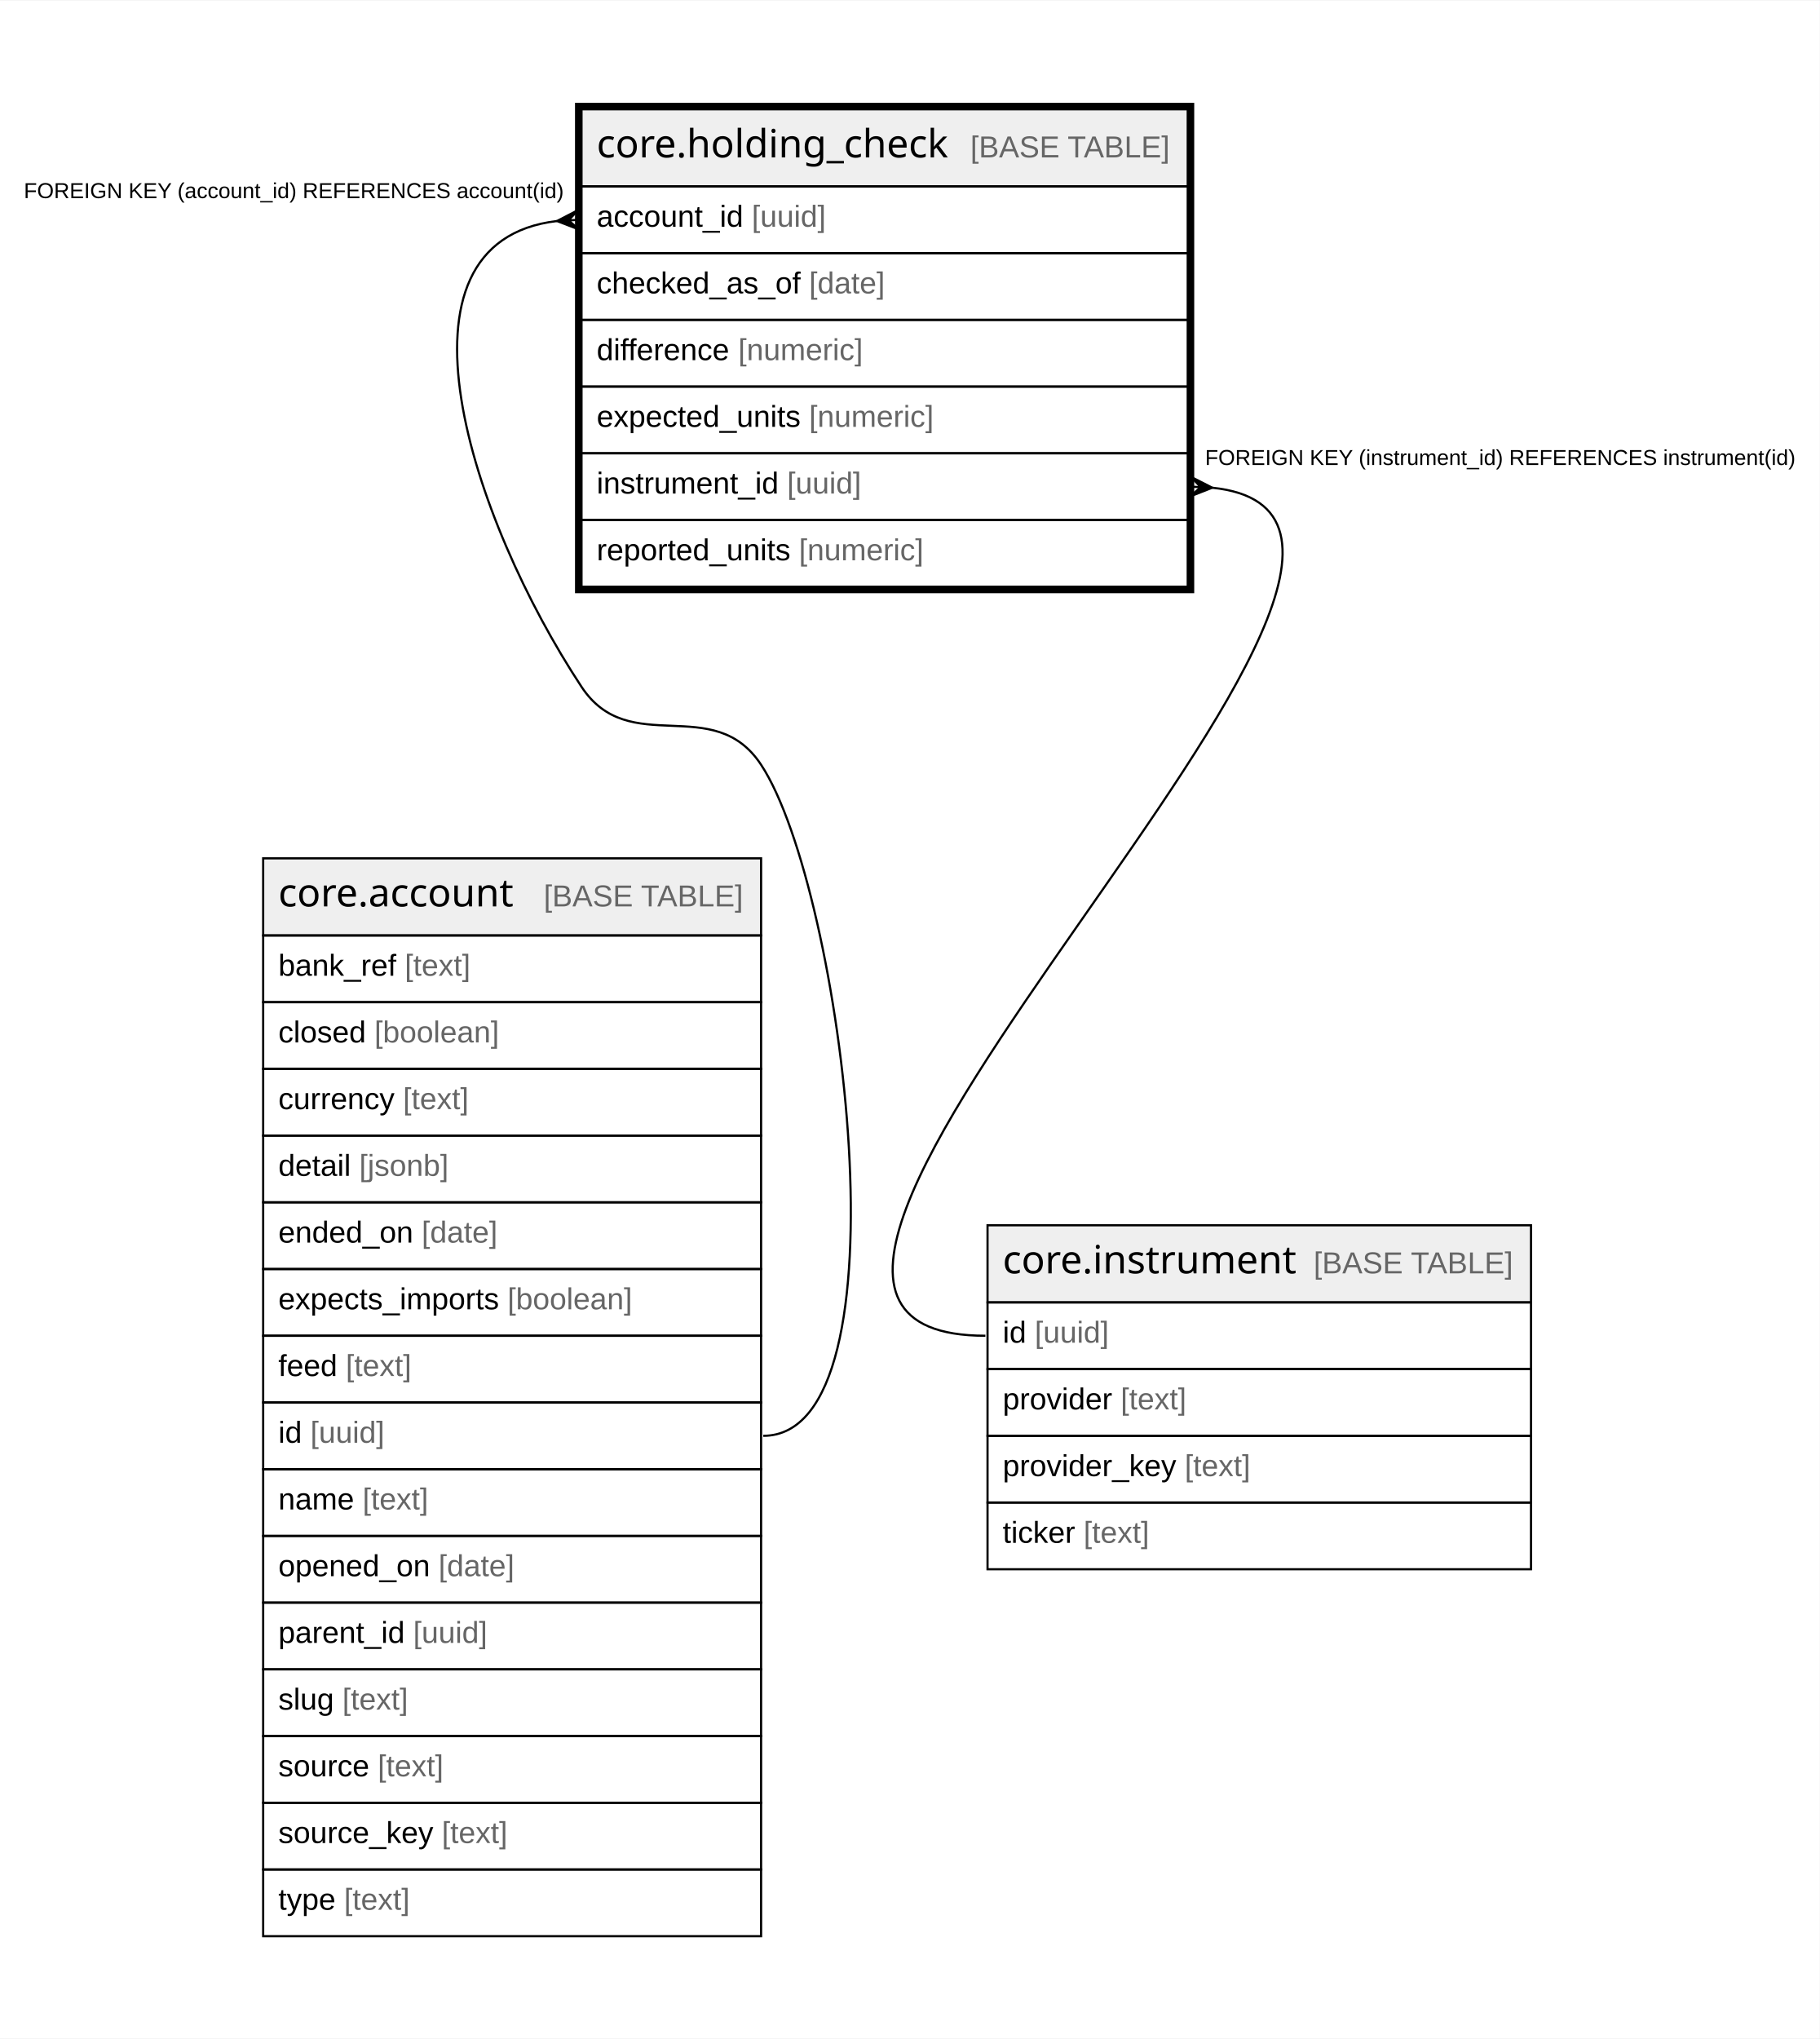
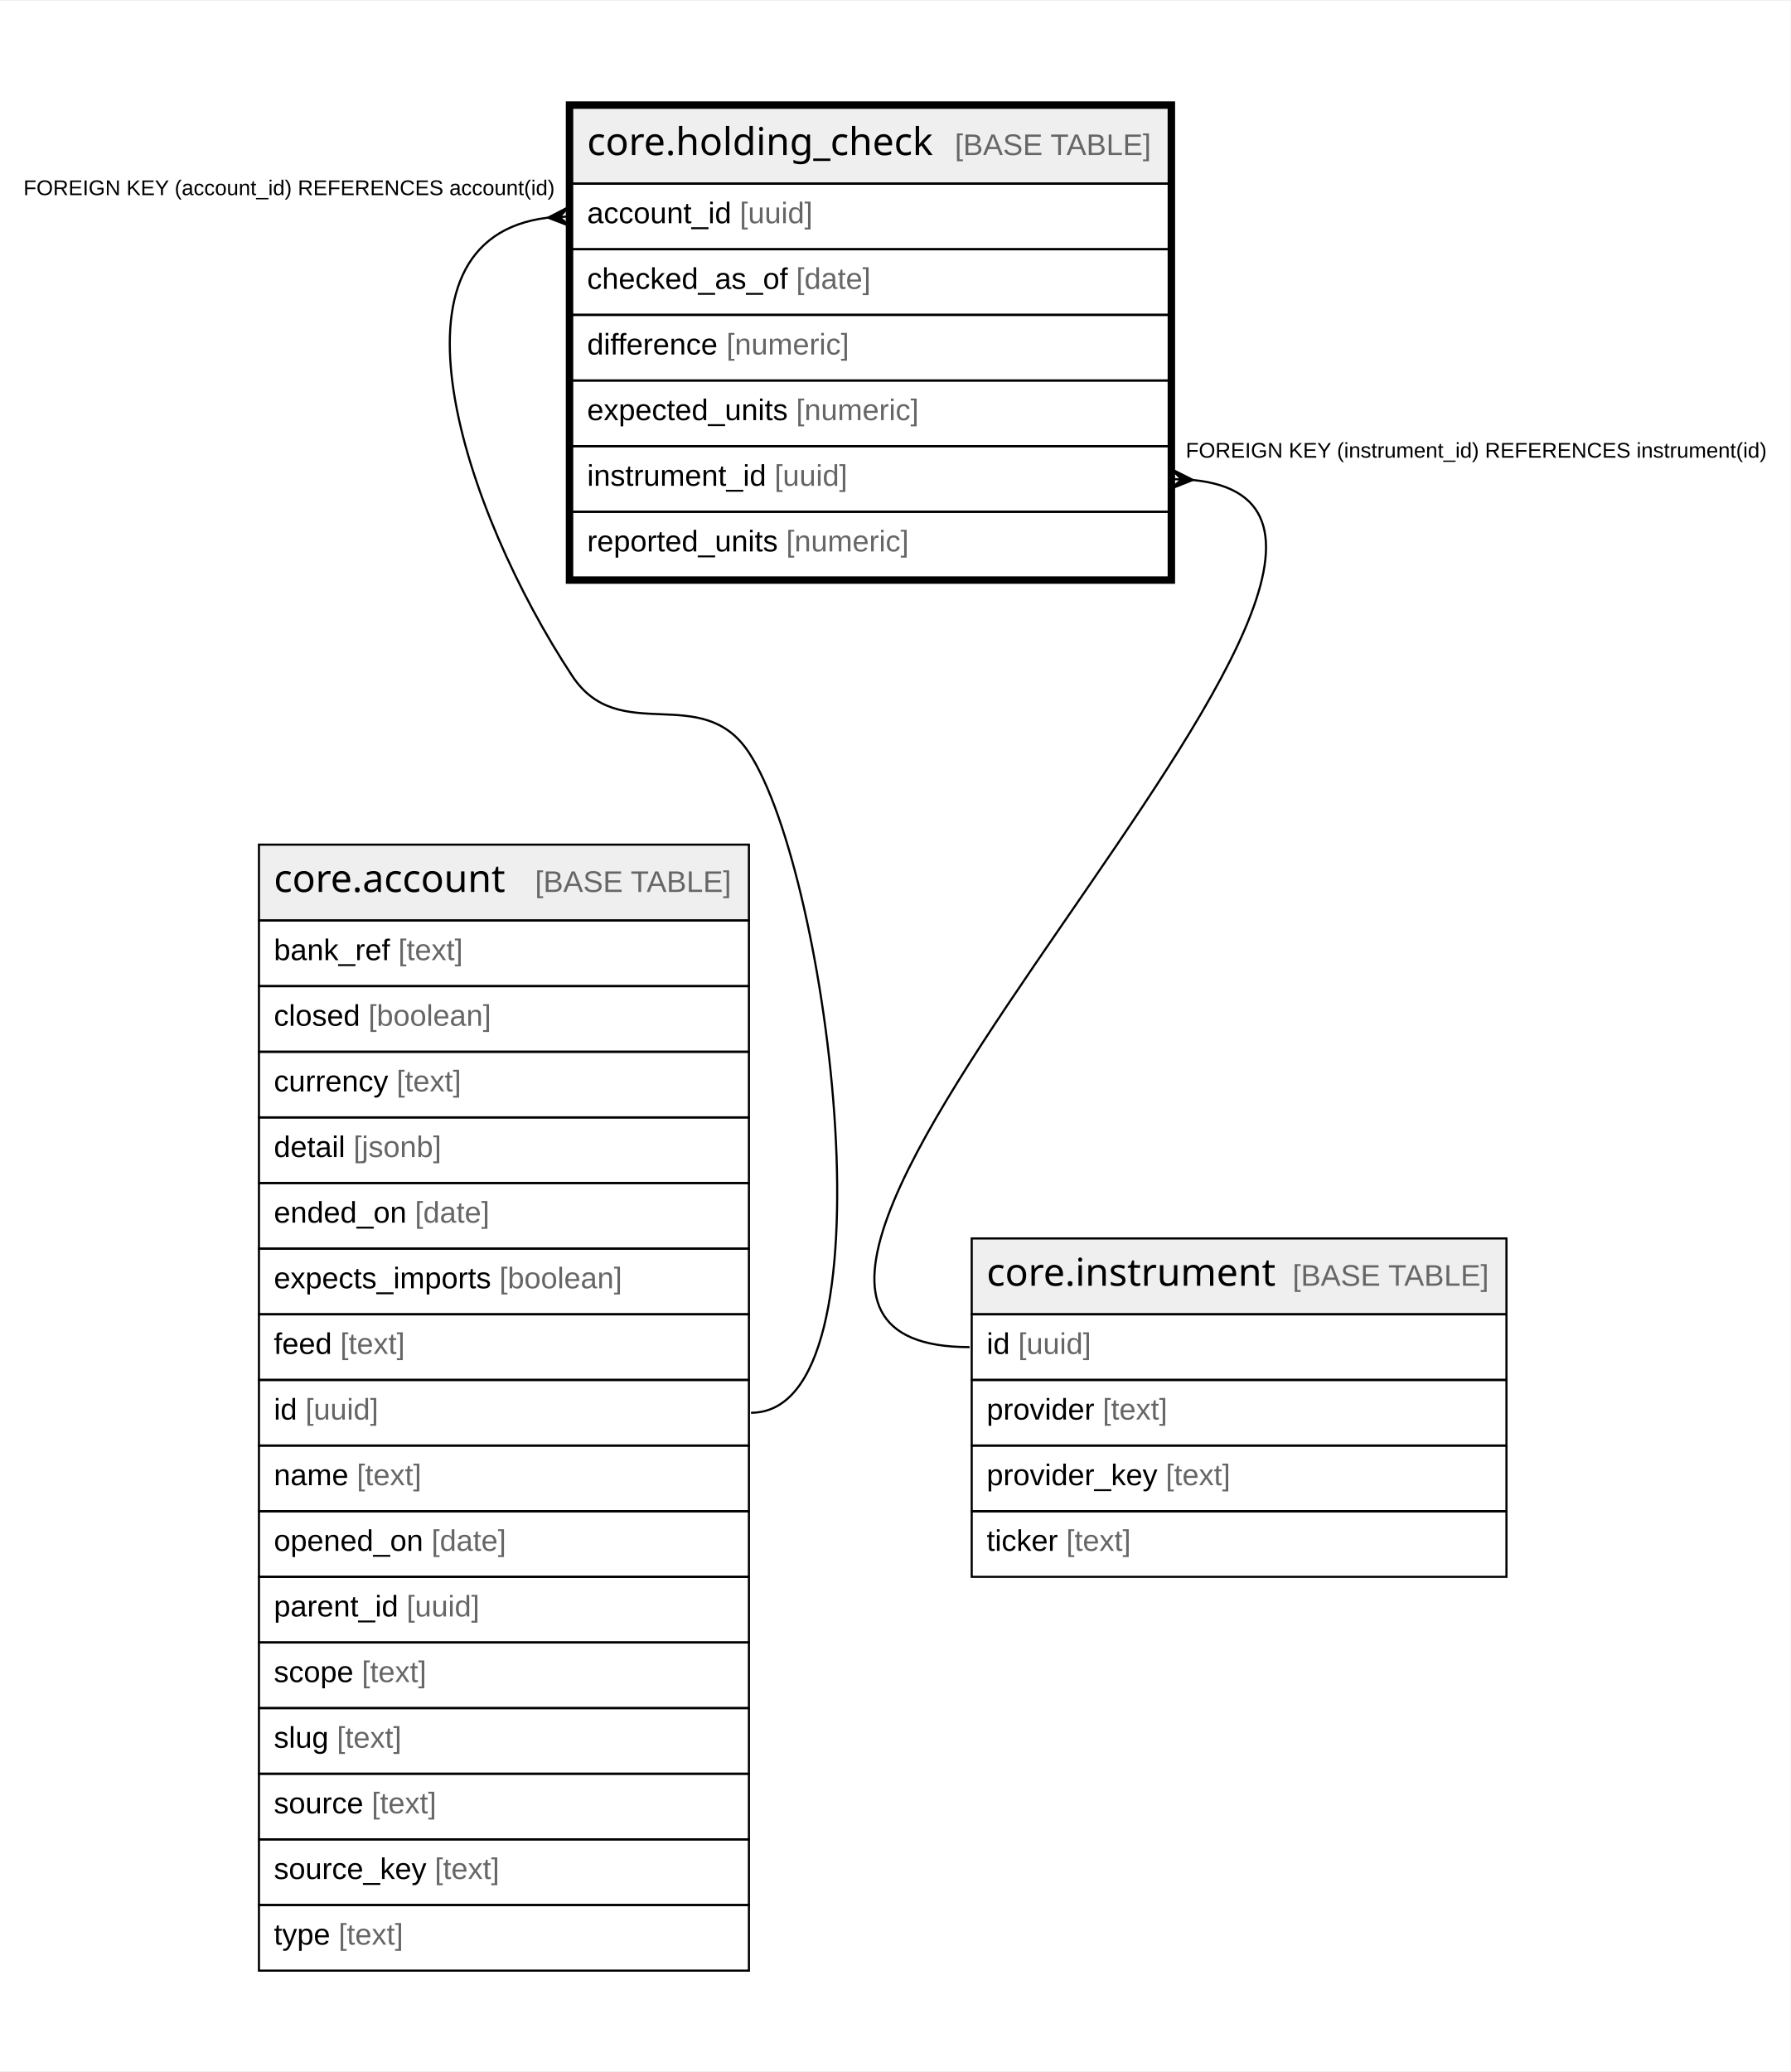
- <svg xmlns="http://www.w3.org/2000/svg" width="840pt" height="941pt" viewBox="0.00 0.00 840.29 940.80">
-   <g id="graph0" class="graph" transform="scale(1 1) rotate(0) translate(4 936.8)">
-     <polygon fill="white" stroke="none" points="-4,4 -4,-936.8 836.29,-936.8 836.29,4 -4,4" />
+ <svg xmlns="http://www.w3.org/2000/svg" width="840pt" height="972pt" viewBox="0.00 0.00 840.29 971.60">
+   <g id="graph0" class="graph" transform="scale(1 1) rotate(0) translate(4 967.6)">
+     <polygon fill="white" stroke="none" points="-4,4 -4,-967.6 836.29,-967.6 836.29,4 -4,4" />
    <g id="node1" class="node">
-       <polygon fill="#efefef" stroke="none" points="264.52,-851 264.52,-886.6 544.45,-886.6 544.45,-851 264.52,-851" />
-       <polygon fill="none" stroke="black" points="264.52,-851 264.52,-886.6 544.45,-886.6 544.45,-851 264.52,-851" />
-       <text text-anchor="start" x="271.52" y="-864.4" font-family="Arial Bold" font-size="18.00">core.holding_check</text>
-       <text text-anchor="start" x="412.96" y="-864.4" font-family="Arial" font-size="14.00">    </text>
-       <text text-anchor="start" x="444.08" y="-864.4" font-family="Arial" font-size="14.00" fill="#666666">[BASE TABLE]</text>
+       <polygon fill="#efefef" stroke="none" points="264.52,-881.8 264.52,-917.4 544.45,-917.4 544.45,-881.8 264.52,-881.8" />
+       <polygon fill="none" stroke="black" points="264.52,-881.8 264.52,-917.4 544.45,-917.4 544.45,-881.8 264.52,-881.8" />
+       <text text-anchor="start" x="271.52" y="-895.2" font-family="Arial Bold" font-size="18.00">core.holding_check</text>
+       <text text-anchor="start" x="412.96" y="-895.2" font-family="Arial" font-size="14.00">    </text>
+       <text text-anchor="start" x="444.08" y="-895.2" font-family="Arial" font-size="14.00" fill="#666666">[BASE TABLE]</text>
+       <polygon fill="none" stroke="black" points="264.52,-851 264.52,-881.8 544.45,-881.8 544.45,-851 264.52,-851" />
+       <text text-anchor="start" x="271.52" y="-863.2" font-family="Arial" font-size="14.00">account_id </text>
+       <text text-anchor="start" x="343.13" y="-863.2" font-family="Arial" font-size="14.00" fill="#666666">[uuid]</text>
      <polygon fill="none" stroke="black" points="264.52,-820.2 264.52,-851 544.45,-851 544.45,-820.2 264.52,-820.2" />
-       <text text-anchor="start" x="271.52" y="-832.4" font-family="Arial" font-size="14.00">account_id </text>
-       <text text-anchor="start" x="343.13" y="-832.4" font-family="Arial" font-size="14.00" fill="#666666">[uuid]</text>
+       <text text-anchor="start" x="271.52" y="-832.4" font-family="Arial" font-size="14.00">checked_as_of </text>
+       <text text-anchor="start" x="369.59" y="-832.4" font-family="Arial" font-size="14.00" fill="#666666">[date]</text>
      <polygon fill="none" stroke="black" points="264.52,-789.4 264.52,-820.2 544.45,-820.2 544.45,-789.4 264.52,-789.4" />
-       <text text-anchor="start" x="271.52" y="-801.6" font-family="Arial" font-size="14.00">checked_as_of </text>
-       <text text-anchor="start" x="369.59" y="-801.6" font-family="Arial" font-size="14.00" fill="#666666">[date]</text>
+       <text text-anchor="start" x="271.52" y="-801.6" font-family="Arial" font-size="14.00">difference </text>
+       <text text-anchor="start" x="336.89" y="-801.6" font-family="Arial" font-size="14.00" fill="#666666">[numeric]</text>
      <polygon fill="none" stroke="black" points="264.52,-758.6 264.52,-789.4 544.45,-789.4 544.45,-758.6 264.52,-758.6" />
-       <text text-anchor="start" x="271.52" y="-770.8" font-family="Arial" font-size="14.00">difference </text>
-       <text text-anchor="start" x="336.89" y="-770.8" font-family="Arial" font-size="14.00" fill="#666666">[numeric]</text>
+       <text text-anchor="start" x="271.52" y="-770.8" font-family="Arial" font-size="14.00">expected_units </text>
+       <text text-anchor="start" x="369.59" y="-770.8" font-family="Arial" font-size="14.00" fill="#666666">[numeric]</text>
      <polygon fill="none" stroke="black" points="264.52,-727.8 264.52,-758.6 544.45,-758.6 544.45,-727.8 264.52,-727.8" />
-       <text text-anchor="start" x="271.52" y="-740" font-family="Arial" font-size="14.00">expected_units </text>
-       <text text-anchor="start" x="369.59" y="-740" font-family="Arial" font-size="14.00" fill="#666666">[numeric]</text>
+       <text text-anchor="start" x="271.52" y="-740" font-family="Arial" font-size="14.00">instrument_id </text>
+       <text text-anchor="start" x="359.45" y="-740" font-family="Arial" font-size="14.00" fill="#666666">[uuid]</text>
      <polygon fill="none" stroke="black" points="264.52,-697 264.52,-727.8 544.45,-727.8 544.45,-697 264.52,-697" />
-       <text text-anchor="start" x="271.52" y="-709.2" font-family="Arial" font-size="14.00">instrument_id </text>
-       <text text-anchor="start" x="359.45" y="-709.2" font-family="Arial" font-size="14.00" fill="#666666">[uuid]</text>
-       <polygon fill="none" stroke="black" points="264.52,-666.2 264.52,-697 544.45,-697 544.45,-666.2 264.52,-666.2" />
-       <text text-anchor="start" x="271.52" y="-678.4" font-family="Arial" font-size="14.00">reported_units </text>
-       <text text-anchor="start" x="364.91" y="-678.4" font-family="Arial" font-size="14.00" fill="#666666">[numeric]</text>
-       <polygon fill="none" stroke="black" stroke-width="3" points="263.02,-664.7 263.02,-888.1 545.95,-888.1 545.95,-664.7 263.02,-664.7" />
+       <text text-anchor="start" x="271.52" y="-709.2" font-family="Arial" font-size="14.00">reported_units </text>
+       <text text-anchor="start" x="364.91" y="-709.2" font-family="Arial" font-size="14.00" fill="#666666">[numeric]</text>
+       <polygon fill="none" stroke="black" stroke-width="3" points="263.02,-695.5 263.02,-918.9 545.95,-918.9 545.95,-695.5 263.02,-695.5" />
    </g>
    <g id="node2" class="node">
-       <polygon fill="#efefef" stroke="none" points="117.52,-505.2 117.52,-540.8 347.45,-540.8 347.45,-505.2 117.52,-505.2" />
-       <polygon fill="none" stroke="black" points="117.52,-505.2 117.52,-540.8 347.45,-540.8 347.45,-505.2 117.52,-505.2" />
-       <text text-anchor="start" x="124.52" y="-518.6" font-family="Arial Bold" font-size="18.00">core.account</text>
-       <text text-anchor="start" x="215.96" y="-518.6" font-family="Arial" font-size="14.00">    </text>
-       <text text-anchor="start" x="247.08" y="-518.6" font-family="Arial" font-size="14.00" fill="#666666">[BASE TABLE]</text>
+       <polygon fill="#efefef" stroke="none" points="117.52,-536 117.52,-571.6 347.45,-571.6 347.45,-536 117.52,-536" />
+       <polygon fill="none" stroke="black" points="117.52,-536 117.52,-571.6 347.45,-571.6 347.45,-536 117.52,-536" />
+       <text text-anchor="start" x="124.52" y="-549.4" font-family="Arial Bold" font-size="18.00">core.account</text>
+       <text text-anchor="start" x="215.96" y="-549.4" font-family="Arial" font-size="14.00">    </text>
+       <text text-anchor="start" x="247.08" y="-549.4" font-family="Arial" font-size="14.00" fill="#666666">[BASE TABLE]</text>
+       <polygon fill="none" stroke="black" points="117.52,-505.2 117.52,-536 347.45,-536 347.45,-505.2 117.52,-505.2" />
+       <text text-anchor="start" x="124.52" y="-517.4" font-family="Arial" font-size="14.00">bank_ref </text>
+       <text text-anchor="start" x="182.89" y="-517.4" font-family="Arial" font-size="14.00" fill="#666666">[text]</text>
      <polygon fill="none" stroke="black" points="117.52,-474.4 117.52,-505.2 347.45,-505.2 347.45,-474.4 117.52,-474.4" />
-       <text text-anchor="start" x="124.52" y="-486.6" font-family="Arial" font-size="14.00">bank_ref </text>
-       <text text-anchor="start" x="182.89" y="-486.6" font-family="Arial" font-size="14.00" fill="#666666">[text]</text>
+       <text text-anchor="start" x="124.52" y="-486.6" font-family="Arial" font-size="14.00">closed </text>
+       <text text-anchor="start" x="168.88" y="-486.6" font-family="Arial" font-size="14.00" fill="#666666">[boolean]</text>
      <polygon fill="none" stroke="black" points="117.52,-443.6 117.52,-474.4 347.45,-474.4 347.45,-443.6 117.52,-443.6" />
-       <text text-anchor="start" x="124.52" y="-455.8" font-family="Arial" font-size="14.00">closed </text>
-       <text text-anchor="start" x="168.88" y="-455.8" font-family="Arial" font-size="14.00" fill="#666666">[boolean]</text>
+       <text text-anchor="start" x="124.52" y="-455.8" font-family="Arial" font-size="14.00">currency </text>
+       <text text-anchor="start" x="182.09" y="-455.8" font-family="Arial" font-size="14.00" fill="#666666">[text]</text>
      <polygon fill="none" stroke="black" points="117.52,-412.8 117.52,-443.6 347.45,-443.6 347.45,-412.8 117.52,-412.8" />
-       <text text-anchor="start" x="124.52" y="-425" font-family="Arial" font-size="14.00">currency </text>
-       <text text-anchor="start" x="182.09" y="-425" font-family="Arial" font-size="14.00" fill="#666666">[text]</text>
+       <text text-anchor="start" x="124.52" y="-425" font-family="Arial" font-size="14.00">detail </text>
+       <text text-anchor="start" x="161.88" y="-425" font-family="Arial" font-size="14.00" fill="#666666">[jsonb]</text>
      <polygon fill="none" stroke="black" points="117.52,-382 117.52,-412.8 347.45,-412.8 347.45,-382 117.52,-382" />
-       <text text-anchor="start" x="124.52" y="-394.2" font-family="Arial" font-size="14.00">detail </text>
-       <text text-anchor="start" x="161.88" y="-394.2" font-family="Arial" font-size="14.00" fill="#666666">[jsonb]</text>
+       <text text-anchor="start" x="124.52" y="-394.2" font-family="Arial" font-size="14.00">ended_on </text>
+       <text text-anchor="start" x="190.7" y="-394.2" font-family="Arial" font-size="14.00" fill="#666666">[date]</text>
      <polygon fill="none" stroke="black" points="117.52,-351.2 117.52,-382 347.45,-382 347.45,-351.2 117.52,-351.2" />
-       <text text-anchor="start" x="124.52" y="-363.4" font-family="Arial" font-size="14.00">ended_on </text>
-       <text text-anchor="start" x="190.7" y="-363.4" font-family="Arial" font-size="14.00" fill="#666666">[date]</text>
+       <text text-anchor="start" x="124.52" y="-363.4" font-family="Arial" font-size="14.00">expects_imports </text>
+       <text text-anchor="start" x="230.34" y="-363.4" font-family="Arial" font-size="14.00" fill="#666666">[boolean]</text>
      <polygon fill="none" stroke="black" points="117.52,-320.4 117.52,-351.2 347.45,-351.2 347.45,-320.4 117.52,-320.4" />
-       <text text-anchor="start" x="124.52" y="-332.6" font-family="Arial" font-size="14.00">expects_imports </text>
-       <text text-anchor="start" x="230.34" y="-332.6" font-family="Arial" font-size="14.00" fill="#666666">[boolean]</text>
+       <text text-anchor="start" x="124.52" y="-332.6" font-family="Arial" font-size="14.00">feed </text>
+       <text text-anchor="start" x="155.66" y="-332.6" font-family="Arial" font-size="14.00" fill="#666666">[text]</text>
      <polygon fill="none" stroke="black" points="117.52,-289.6 117.52,-320.4 347.45,-320.4 347.45,-289.6 117.52,-289.6" />
-       <text text-anchor="start" x="124.52" y="-301.8" font-family="Arial" font-size="14.00">feed </text>
-       <text text-anchor="start" x="155.66" y="-301.8" font-family="Arial" font-size="14.00" fill="#666666">[text]</text>
+       <text text-anchor="start" x="124.52" y="-301.8" font-family="Arial" font-size="14.00">id </text>
+       <text text-anchor="start" x="139.31" y="-301.8" font-family="Arial" font-size="14.00" fill="#666666">[uuid]</text>
      <polygon fill="none" stroke="black" points="117.52,-258.8 117.52,-289.6 347.45,-289.6 347.45,-258.8 117.52,-258.8" />
-       <text text-anchor="start" x="124.52" y="-271" font-family="Arial" font-size="14.00">id </text>
-       <text text-anchor="start" x="139.31" y="-271" font-family="Arial" font-size="14.00" fill="#666666">[uuid]</text>
+       <text text-anchor="start" x="124.52" y="-271" font-family="Arial" font-size="14.00">name </text>
+       <text text-anchor="start" x="163.43" y="-271" font-family="Arial" font-size="14.00" fill="#666666">[text]</text>
      <polygon fill="none" stroke="black" points="117.52,-228 117.52,-258.8 347.45,-258.8 347.45,-228 117.52,-228" />
-       <text text-anchor="start" x="124.52" y="-240.2" font-family="Arial" font-size="14.00">name </text>
-       <text text-anchor="start" x="163.43" y="-240.2" font-family="Arial" font-size="14.00" fill="#666666">[text]</text>
+       <text text-anchor="start" x="124.52" y="-240.2" font-family="Arial" font-size="14.00">opened_on </text>
+       <text text-anchor="start" x="198.49" y="-240.2" font-family="Arial" font-size="14.00" fill="#666666">[date]</text>
      <polygon fill="none" stroke="black" points="117.52,-197.2 117.52,-228 347.45,-228 347.45,-197.2 117.52,-197.2" />
-       <text text-anchor="start" x="124.52" y="-209.4" font-family="Arial" font-size="14.00">opened_on </text>
-       <text text-anchor="start" x="198.49" y="-209.4" font-family="Arial" font-size="14.00" fill="#666666">[date]</text>
+       <text text-anchor="start" x="124.52" y="-209.4" font-family="Arial" font-size="14.00">parent_id </text>
+       <text text-anchor="start" x="186.79" y="-209.4" font-family="Arial" font-size="14.00" fill="#666666">[uuid]</text>
      <polygon fill="none" stroke="black" points="117.52,-166.4 117.52,-197.2 347.45,-197.2 347.45,-166.4 117.52,-166.4" />
-       <text text-anchor="start" x="124.52" y="-178.6" font-family="Arial" font-size="14.00">parent_id </text>
-       <text text-anchor="start" x="186.79" y="-178.6" font-family="Arial" font-size="14.00" fill="#666666">[uuid]</text>
+       <text text-anchor="start" x="124.52" y="-178.6" font-family="Arial" font-size="14.00">scope </text>
+       <text text-anchor="start" x="165.77" y="-178.6" font-family="Arial" font-size="14.00" fill="#666666">[text]</text>
      <polygon fill="none" stroke="black" points="117.52,-135.6 117.52,-166.4 347.45,-166.4 347.45,-135.6 117.52,-135.6" />
      <text text-anchor="start" x="124.52" y="-147.8" font-family="Arial" font-size="14.00">slug </text>
      <text text-anchor="start" x="154.09" y="-147.8" font-family="Arial" font-size="14.00" fill="#666666">[text]</text>
      <polygon fill="none" stroke="black" points="117.52,-104.8 117.52,-135.6 347.45,-135.6 347.45,-104.8 117.52,-104.8" />
      <text text-anchor="start" x="124.52" y="-117" font-family="Arial" font-size="14.00">source </text>
      <text text-anchor="start" x="170.43" y="-117" font-family="Arial" font-size="14.00" fill="#666666">[text]</text>
      <polygon fill="none" stroke="black" points="117.52,-74 117.52,-104.8 347.45,-104.8 347.45,-74 117.52,-74" />
      <text text-anchor="start" x="124.52" y="-86.2" font-family="Arial" font-size="14.00">source_key </text>
      <text text-anchor="start" x="200" y="-86.2" font-family="Arial" font-size="14.00" fill="#666666">[text]</text>
      <polygon fill="none" stroke="black" points="117.52,-43.2 117.52,-74 347.45,-74 347.45,-43.2 117.52,-43.2" />
      <text text-anchor="start" x="124.52" y="-55.4" font-family="Arial" font-size="14.00">type </text>
      <text text-anchor="start" x="154.87" y="-55.4" font-family="Arial" font-size="14.00" fill="#666666">[text]</text>
    </g>
    <g id="edge1" class="edge">
-       <path fill="none" stroke="black" d="M253.17,-835.02C171.07,-825.35 213.78,-696.95 264.52,-620 286.64,-586.45 325.36,-617.56 347.45,-584 385.31,-526.5 417.3,-274.2 348.45,-274.2" />
-       <polygon fill="black" stroke="black" points="253.2,-835.02 262.94,-840.07 258.53,-835.32 262.85,-835.56 262.85,-835.56 262.85,-835.56 258.53,-835.32 263.44,-831.09 253.2,-835.02" />
-       <text text-anchor="start" x="7" y="-845.6" font-family="Arial" font-size="10.00">FOREIGN KEY (account_id) REFERENCES account(id)</text>
+       <path fill="none" stroke="black" d="M253.17,-865.82C171.07,-856.15 213.78,-727.75 264.52,-650.8 286.64,-617.25 325.36,-648.36 347.45,-614.8 385.31,-557.3 417.3,-305 348.45,-305" />
+       <polygon fill="black" stroke="black" points="253.2,-865.82 262.94,-870.87 258.53,-866.12 262.85,-866.36 262.85,-866.36 262.85,-866.36 258.53,-866.12 263.44,-861.89 253.2,-865.82" />
+       <text text-anchor="start" x="7" y="-876.4" font-family="Arial" font-size="10.00">FOREIGN KEY (account_id) REFERENCES account(id)</text>
    </g>
    <g id="node3" class="node">
-       <polygon fill="#efefef" stroke="none" points="452.01,-335.8 452.01,-371.4 702.96,-371.4 702.96,-335.8 452.01,-335.8" />
-       <polygon fill="none" stroke="black" points="452.01,-335.8 452.01,-371.4 702.96,-371.4 702.96,-335.8 452.01,-335.8" />
-       <text text-anchor="start" x="459.01" y="-349.2" font-family="Arial Bold" font-size="18.00">core.instrument</text>
-       <text text-anchor="start" x="571.48" y="-349.2" font-family="Arial" font-size="14.00">    </text>
-       <text text-anchor="start" x="602.59" y="-349.2" font-family="Arial" font-size="14.00" fill="#666666">[BASE TABLE]</text>
-       <polygon fill="none" stroke="black" points="452.01,-305 452.01,-335.8 702.96,-335.8 702.96,-305 452.01,-305" />
-       <text text-anchor="start" x="459.01" y="-317.2" font-family="Arial" font-size="14.00">id </text>
-       <text text-anchor="start" x="473.8" y="-317.2" font-family="Arial" font-size="14.00" fill="#666666">[uuid]</text>
-       <polygon fill="none" stroke="black" points="452.01,-274.2 452.01,-305 702.96,-305 702.96,-274.2 452.01,-274.2" />
-       <text text-anchor="start" x="459.01" y="-286.4" font-family="Arial" font-size="14.00">provider </text>
-       <text text-anchor="start" x="513.48" y="-286.4" font-family="Arial" font-size="14.00" fill="#666666">[text]</text>
-       <polygon fill="none" stroke="black" points="452.01,-243.4 452.01,-274.2 702.96,-274.2 702.96,-243.4 452.01,-243.4" />
-       <text text-anchor="start" x="459.01" y="-255.6" font-family="Arial" font-size="14.00">provider_key </text>
-       <text text-anchor="start" x="543.05" y="-255.6" font-family="Arial" font-size="14.00" fill="#666666">[text]</text>
-       <polygon fill="none" stroke="black" points="452.01,-212.6 452.01,-243.4 702.96,-243.4 702.96,-212.6 452.01,-212.6" />
-       <text text-anchor="start" x="459.01" y="-224.8" font-family="Arial" font-size="14.00">ticker </text>
-       <text text-anchor="start" x="496.35" y="-224.8" font-family="Arial" font-size="14.00" fill="#666666">[text]</text>
+       <polygon fill="#efefef" stroke="none" points="452.01,-351.2 452.01,-386.8 702.96,-386.8 702.96,-351.2 452.01,-351.2" />
+       <polygon fill="none" stroke="black" points="452.01,-351.2 452.01,-386.8 702.96,-386.8 702.96,-351.2 452.01,-351.2" />
+       <text text-anchor="start" x="459.01" y="-364.6" font-family="Arial Bold" font-size="18.00">core.instrument</text>
+       <text text-anchor="start" x="571.48" y="-364.6" font-family="Arial" font-size="14.00">    </text>
+       <text text-anchor="start" x="602.59" y="-364.6" font-family="Arial" font-size="14.00" fill="#666666">[BASE TABLE]</text>
+       <polygon fill="none" stroke="black" points="452.01,-320.4 452.01,-351.2 702.96,-351.2 702.96,-320.4 452.01,-320.4" />
+       <text text-anchor="start" x="459.01" y="-332.6" font-family="Arial" font-size="14.00">id </text>
+       <text text-anchor="start" x="473.8" y="-332.6" font-family="Arial" font-size="14.00" fill="#666666">[uuid]</text>
+       <polygon fill="none" stroke="black" points="452.01,-289.6 452.01,-320.4 702.96,-320.4 702.96,-289.6 452.01,-289.6" />
+       <text text-anchor="start" x="459.01" y="-301.8" font-family="Arial" font-size="14.00">provider </text>
+       <text text-anchor="start" x="513.48" y="-301.8" font-family="Arial" font-size="14.00" fill="#666666">[text]</text>
+       <polygon fill="none" stroke="black" points="452.01,-258.8 452.01,-289.6 702.96,-289.6 702.96,-258.8 452.01,-258.8" />
+       <text text-anchor="start" x="459.01" y="-271" font-family="Arial" font-size="14.00">provider_key </text>
+       <text text-anchor="start" x="543.05" y="-271" font-family="Arial" font-size="14.00" fill="#666666">[text]</text>
+       <polygon fill="none" stroke="black" points="452.01,-228 452.01,-258.8 702.96,-258.8 702.96,-228 452.01,-228" />
+       <text text-anchor="start" x="459.01" y="-240.2" font-family="Arial" font-size="14.00">ticker </text>
+       <text text-anchor="start" x="496.35" y="-240.2" font-family="Arial" font-size="14.00" fill="#666666">[text]</text>
    </g>
    <g id="edge2" class="edge">
-       <path fill="none" stroke="black" d="M555.69,-711.91C706.35,-696.49 275.48,-320.4 451.01,-320.4" />
-       <polygon fill="black" stroke="black" points="555.78,-711.91 545.57,-707.89 550.45,-712.16 546.12,-712.37 546.12,-712.37 546.12,-712.37 550.45,-712.16 546,-716.88 555.78,-711.91" />
-       <text text-anchor="start" x="552.45" y="-722.4" font-family="Arial" font-size="10.00">FOREIGN KEY (instrument_id) REFERENCES instrument(id)</text>
+       <path fill="none" stroke="black" d="M555.61,-742.74C713.36,-727.44 268.77,-335.8 451.01,-335.8" />
+       <polygon fill="black" stroke="black" points="555.78,-742.73 545.58,-738.69 550.45,-742.97 546.12,-743.17 546.12,-743.17 546.12,-743.17 550.45,-742.97 545.99,-747.68 555.78,-742.73" />
+       <text text-anchor="start" x="552.45" y="-753.2" font-family="Arial" font-size="10.00">FOREIGN KEY (instrument_id) REFERENCES instrument(id)</text>
    </g>
  </g>
</svg>
